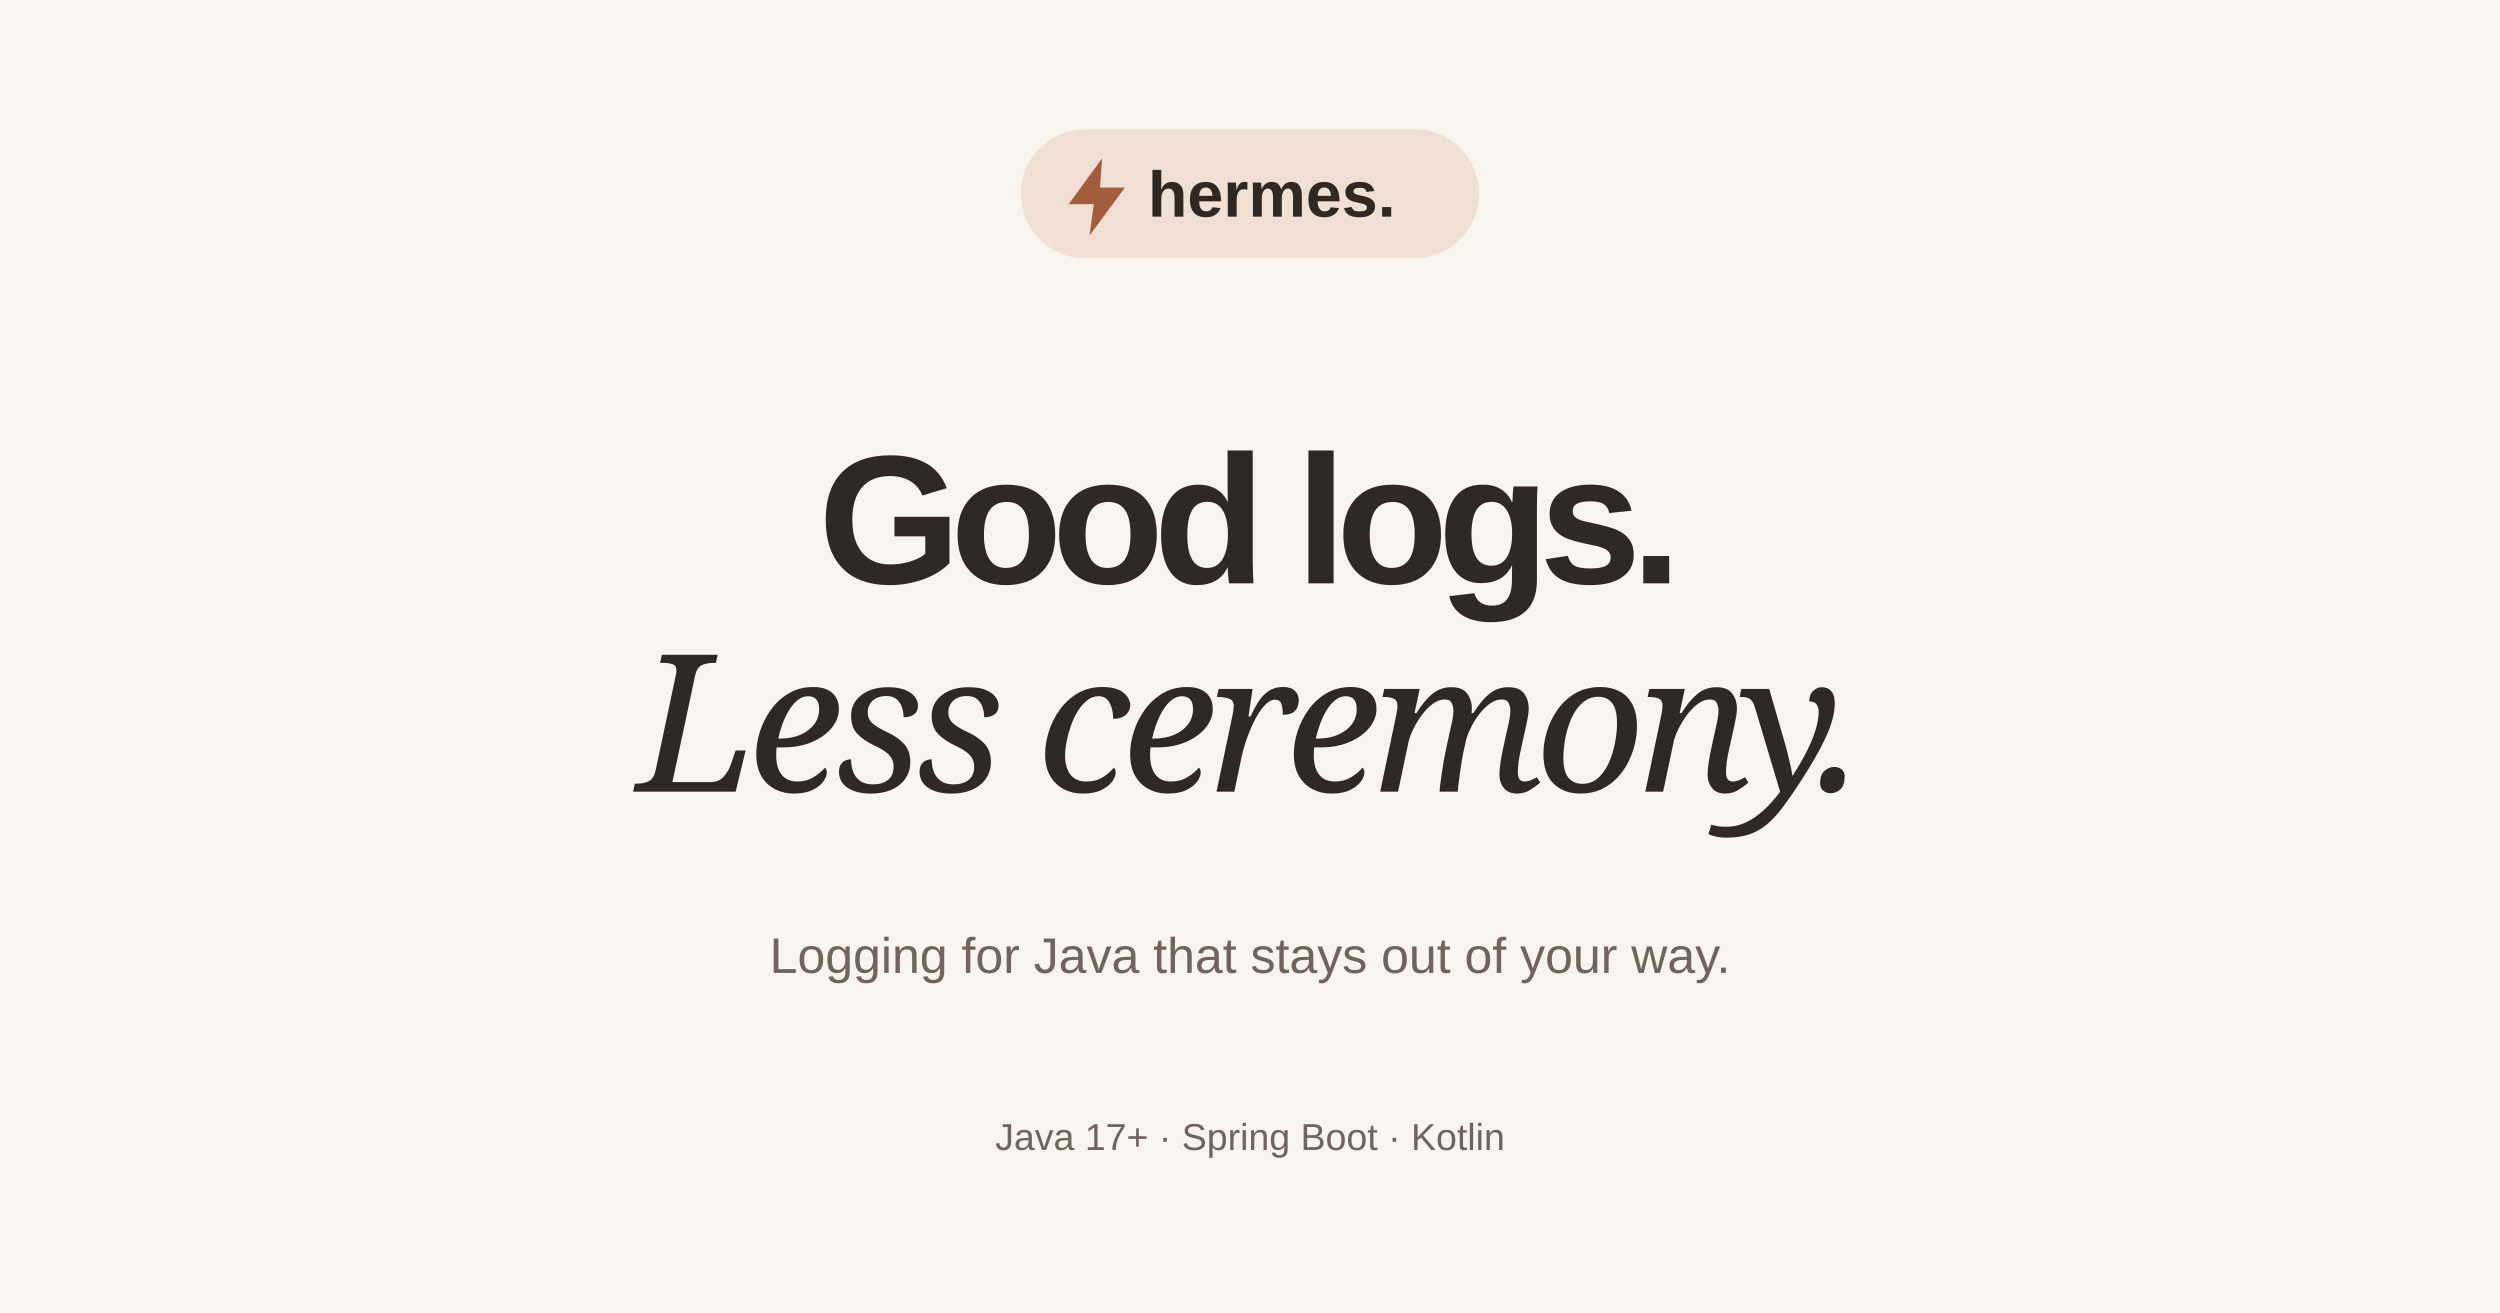
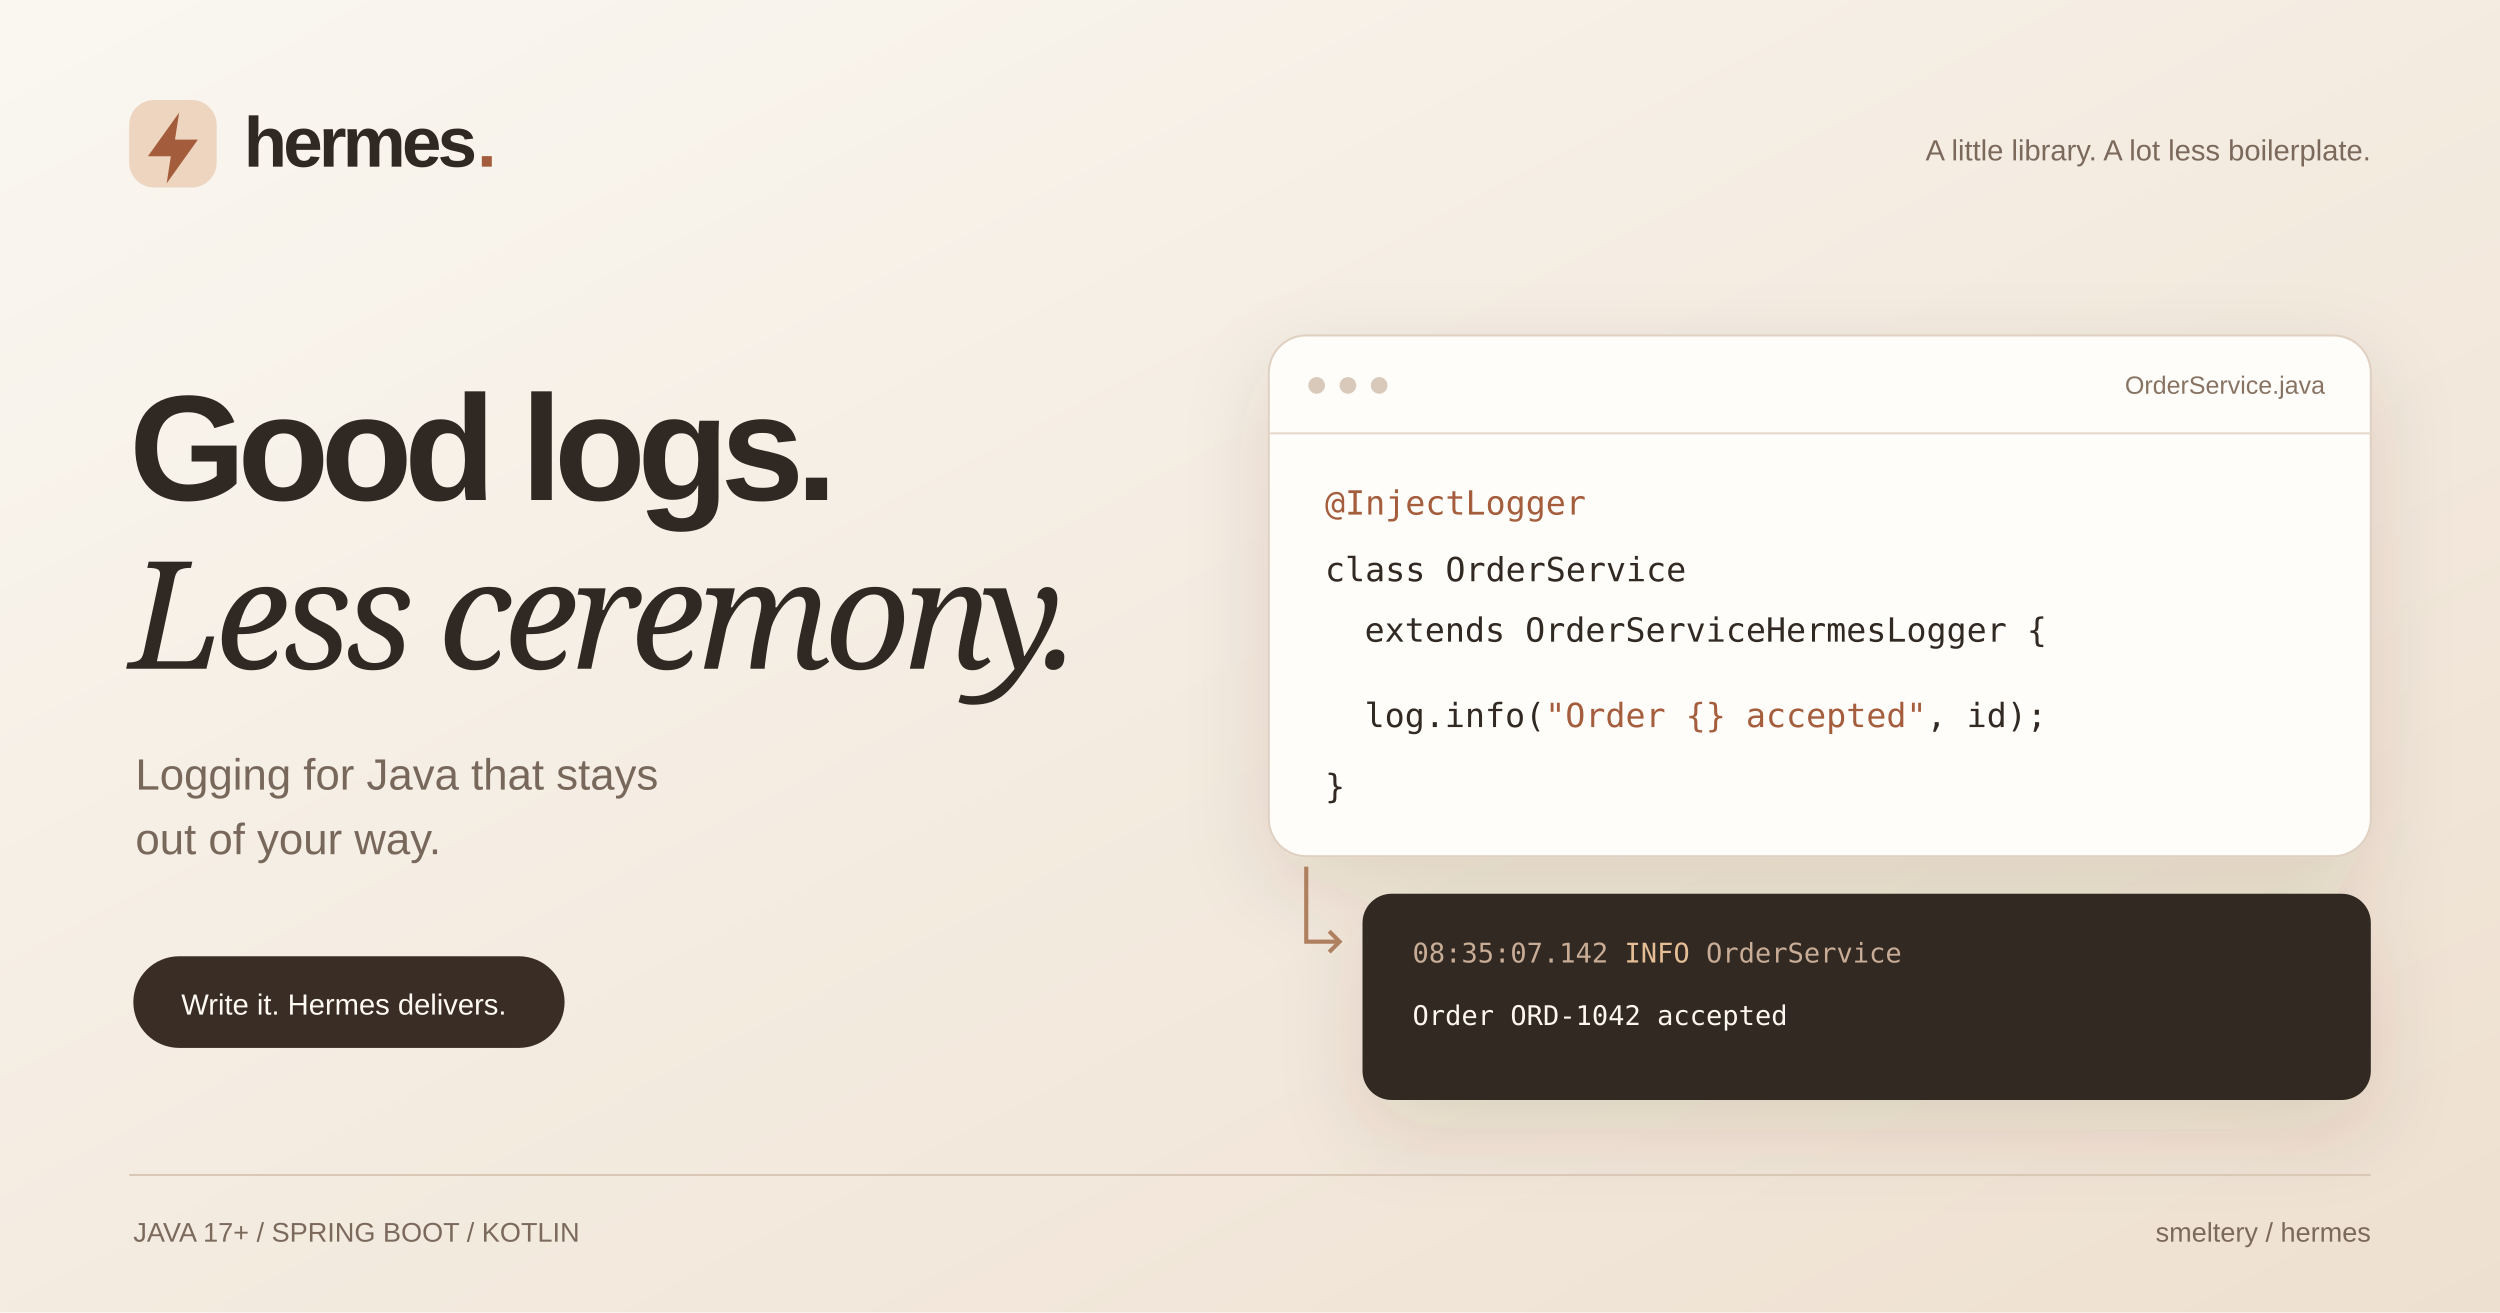
<svg xmlns="http://www.w3.org/2000/svg" width="1200" height="630" viewBox="0 0 1200 630">
-   <rect width="1200" height="630" fill="#f8f5ef" />
-   <rect x="490" y="62" width="220" height="62" rx="31" fill="#f0e0d3" />
-   <path d="m529 76-16 22h12l-2 15 17-23h-12z" fill="#a45d3c" />
-   <text x="551" y="104" fill="#302923" font-family="Arial,sans-serif" font-size="31" font-weight="bold">hermes.</text>
-   <text x="600" y="280" text-anchor="middle" fill="#302923" font-family="Arial,sans-serif" font-size="88" font-weight="bold" letter-spacing="-5">Good logs.</text>
-   <text x="600" y="380" text-anchor="middle" fill="#302923" font-family="Georgia,serif" font-size="92" font-style="italic" letter-spacing="-4">Less ceremony.</text>
-   <text x="600" y="467" text-anchor="middle" fill="#71645a" font-family="Arial,sans-serif" font-size="24">Logging for Java that stays out of your way.</text>
-   <text x="600" y="552" text-anchor="middle" fill="#71645a" font-family="Arial,sans-serif" font-size="18">Java 17+ · Spring Boot · Kotlin</text>
+   <defs>
+     <filter id="shadow" x="-30%" y="-30%" width="160%" height="170%">
+       <feDropShadow dx="0" dy="14" stdDeviation="20" flood-color="#513425" flood-opacity=".12" />
+     </filter>
+     <linearGradient id="paper" x2="1" y2="1">
+       <stop stop-color="#faf7f1" />
+       <stop offset="1" stop-color="#eee0d0" />
+     </linearGradient>
+   </defs>
+   <rect width="1200" height="630" fill="url(#paper)" />
+   <g font-family="Arial, Helvetica, sans-serif" fill="#302923">
+     <rect x="62" y="48" width="42" height="42" rx="12" fill="#edd5bf" />
+     <path d="m86 54-15 21h11l-2 13 15-21H84z" fill="#a45d3c" />
+     <text x="117" y="80" font-size="34" font-weight="700" letter-spacing="-1.8">hermes<tspan fill="#a45d3c">.</tspan>
+     </text>
+     <text x="1138" y="77" text-anchor="end" font-size="14" fill="#7b695c">A little library. A lot less boilerplate.</text>
+     <text x="62" y="240" font-size="72" font-weight="700" letter-spacing="-4">Good logs.</text>
+     <text x="62" y="321" font-family="Georgia, serif" font-style="italic" font-size="72" letter-spacing="-3.5">Less ceremony.</text>
+     <text x="65" y="379" font-size="21" fill="#78675b">Logging for Java that stays</text>
+     <text x="65" y="410" font-size="21" fill="#78675b">out of your way.</text>
+     <g transform="translate(64 459)">
+       <rect width="207" height="44" rx="22" fill="#3a2d26" />
+       <text x="23" y="28" font-size="14" fill="#fffaf4">Write it. Hermes delivers.</text>
+     </g>
+     <g filter="url(#shadow)">
+       <rect x="609" y="161" width="529" height="250" rx="18" fill="#fffdfa" stroke="#dfd0c1" />
+       <path d="M609 208h529" stroke="#e6d9cc" />
+       <circle cx="632" cy="185" r="4" fill="#d9c9ba" />
+       <circle cx="647" cy="185" r="4" fill="#d9c9ba" />
+       <circle cx="662" cy="185" r="4" fill="#d9c9ba" />
+       <text x="1116" y="189" text-anchor="end" font-size="12" fill="#887362">OrderService.java</text>
+       <g font-family="monospace" font-size="16">
+         <text x="636" y="247" fill="#a45d3c">@InjectLogger</text>
+         <text x="636" y="279">class OrderService</text>
+         <text x="655" y="308">extends OrderServiceHermesLogger {</text>
+         <text x="655" y="349">log.info(<tspan fill="#a45d3c">"Order {} accepted"</tspan>, id);</text>
+         <text x="636" y="383">}</text>
+       </g>
+       <rect x="654" y="429" width="484" height="99" rx="14" fill="#302923" />
+       <g font-family="monospace" font-size="13">
+         <text x="678" y="462" fill="#c9ac95">08:35:07.142 <tspan fill="#e6be95">INFO</tspan> OrderService</text>
+         <text x="678" y="492" fill="#fff7ef">Order ORD-1042 accepted</text>
+       </g>
+     </g>
+     <path d="M627 416v36h15" fill="none" stroke="#af8060" stroke-width="2" />
+     <path d="m638 447 5 5-5 5" fill="none" stroke="#af8060" stroke-width="2" />
+     <path d="M62 564h1076" stroke="#dac8b6" />
+     <text x="64" y="596" font-size="13" fill="#7b695c">JAVA 17+  /  SPRING BOOT  /  KOTLIN</text>
+     <text x="1138" y="596" text-anchor="end" font-size="13" fill="#7b695c">smeltery / hermes</text>
+   </g>
</svg>
